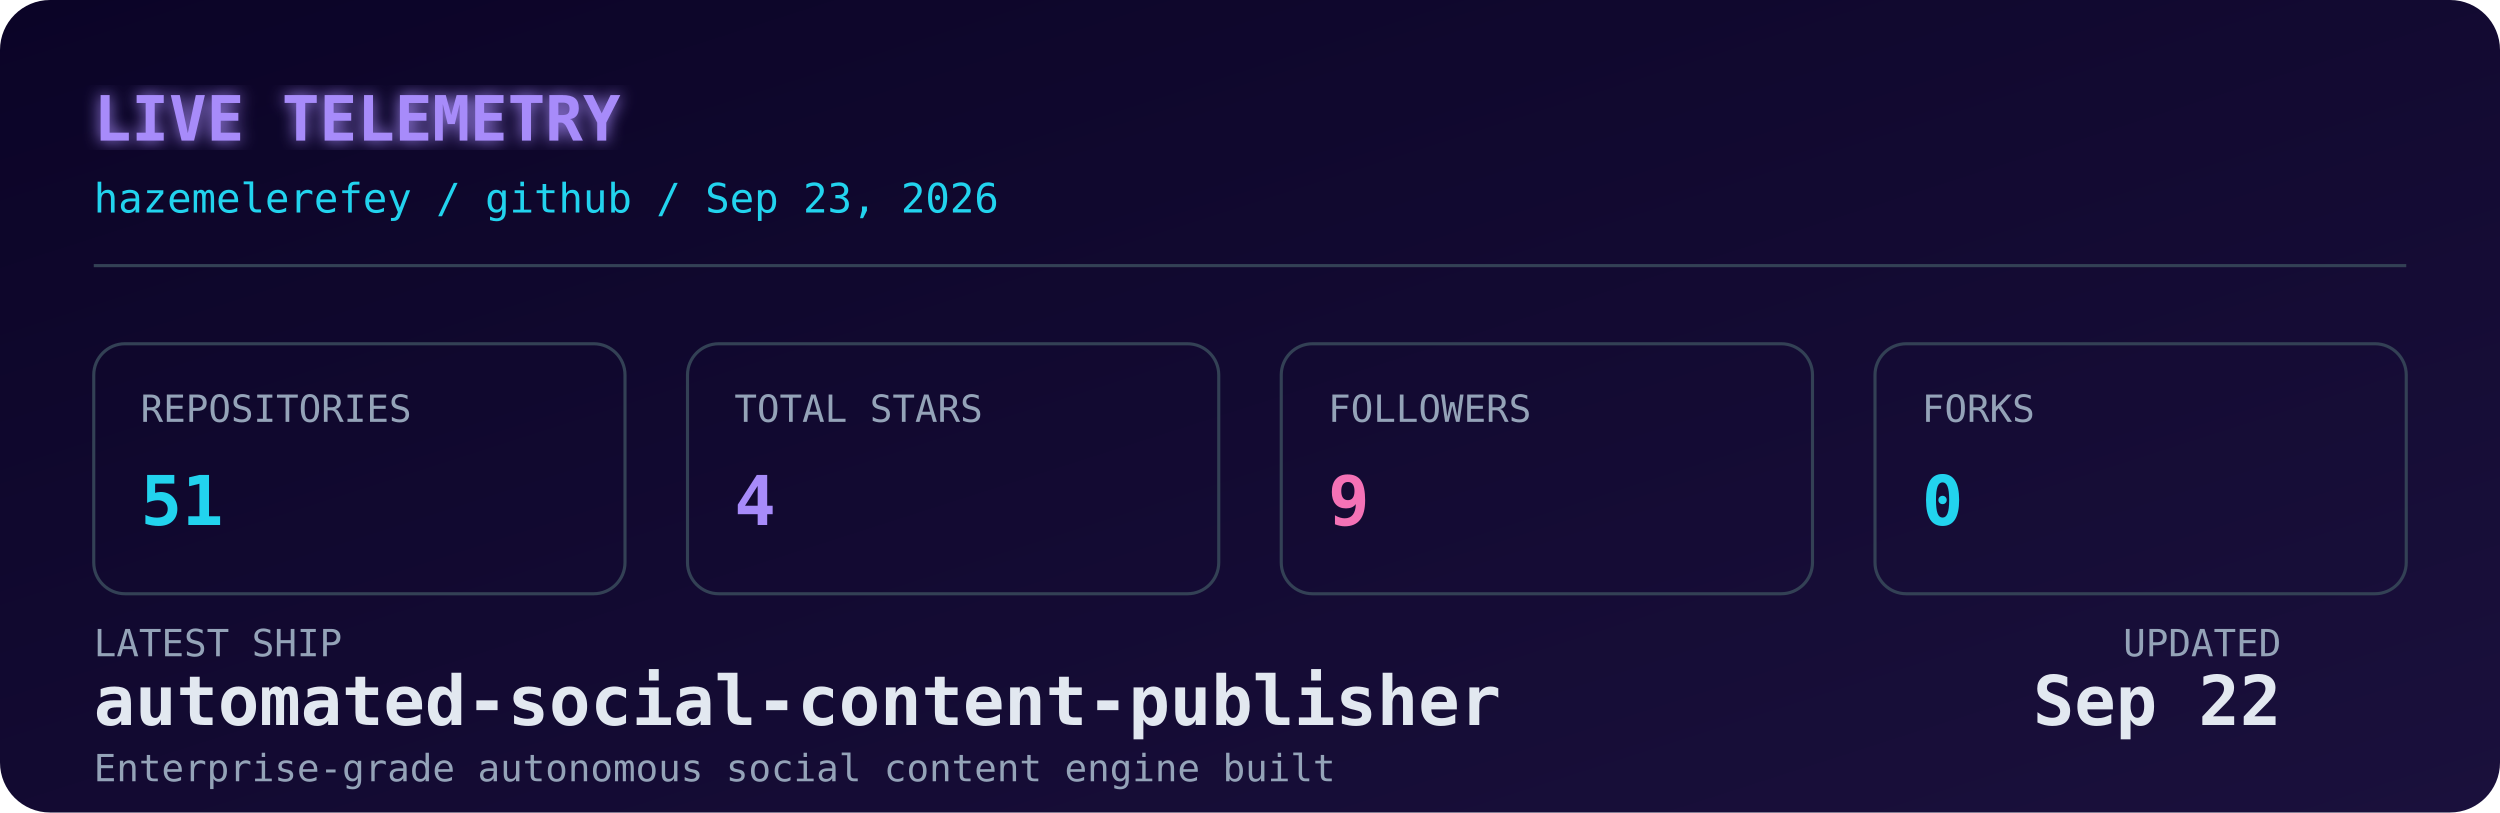
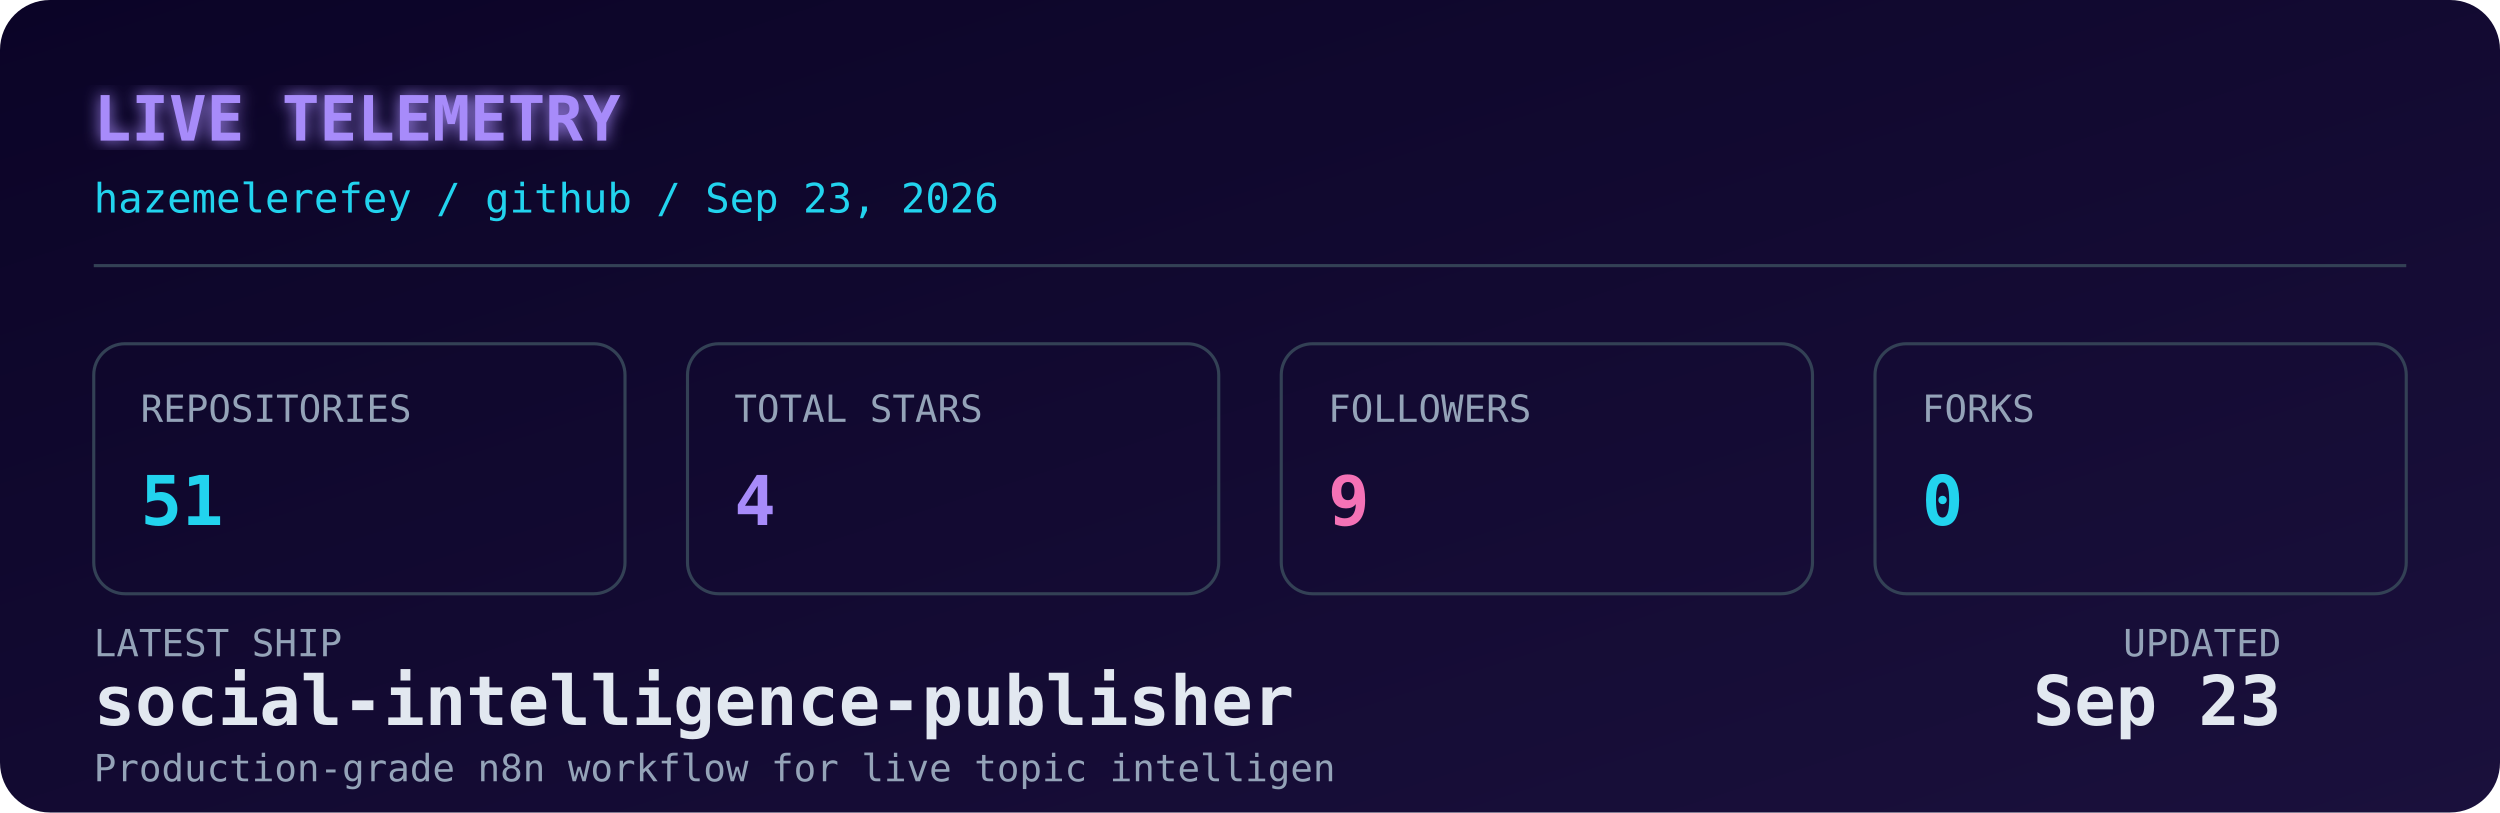
<svg xmlns="http://www.w3.org/2000/svg" width="800" height="260" viewBox="0 0 800 260" role="img" aria-label="Live GitHub dashboard for Hazem Elerefy">
  <defs>
    <linearGradient id="bg" x1="0" y1="0" x2="1" y2="1">
      <stop offset="0%" stop-color="#0b0427" />
      <stop offset="100%" stop-color="#1a103c" />
    </linearGradient>
    <filter id="glow" x="-20%" y="-20%" width="140%" height="140%">
      <feGaussianBlur stdDeviation="2.5" result="blur" />
      <feMerge>
        <feMergeNode in="blur" />
        <feMergeNode in="SourceGraphic" />
      </feMerge>
    </filter>
    <style>
      .mono { font-family: 'JetBrains Mono', 'SFMono-Regular', 'Fira Code', monospace; }
      .label { fill: #94a3b8; font-size: 12px; }
      .value { fill: #e2e8f0; font-size: 22px; font-weight: 700; }
      .accent { fill: #22d3ee; }
      .purple { fill: #a78bfa; }
      .pink { fill: #f472b6; }
      .title { fill: #a78bfa; font-size: 20px; font-weight: 700; }
      .subtitle { fill: #22d3ee; font-size: 13px; }
      .box { fill: none; stroke: #334155; stroke-width: 1; }
      @media (prefers-color-scheme: light) {
        .value { fill: #0f172a; }
        .label { fill: #475569; }
        .title { fill: #7c3aed; }
        .subtitle { fill: #0891b2; }
        .box { stroke: #cbd5e1; }
      }
    </style>
  </defs>
  <rect width="800" height="260" rx="16" fill="url(#bg)" />
  <text x="30" y="45" class="mono title" filter="url(#glow)">LIVE TELEMETRY</text>
  <text x="30" y="68" class="mono subtitle">hazemelerefey / github / Sep 23, 2026</text>
  <line x1="30" y1="85" x2="770" y2="85" stroke="#334155" stroke-width="1" />
  <g transform="translate(30, 110)">
    <rect width="170" height="80" rx="10" class="box" />
    <text x="15" y="25" class="mono label">REPOSITORIES</text>
    <text x="15" y="58" class="mono value accent">51</text>
  </g>
  <g transform="translate(220, 110)">
    <rect width="170" height="80" rx="10" class="box" />
    <text x="15" y="25" class="mono label">TOTAL STARS</text>
    <text x="15" y="58" class="mono value purple">4</text>
  </g>
  <g transform="translate(410, 110)">
    <rect width="170" height="80" rx="10" class="box" />
    <text x="15" y="25" class="mono label">FOLLOWERS</text>
    <text x="15" y="58" class="mono value pink">9</text>
  </g>
  <g transform="translate(600, 110)">
    <rect width="170" height="80" rx="10" class="box" />
    <text x="15" y="25" class="mono label">FORKS</text>
    <text x="15" y="58" class="mono value accent">0</text>
  </g>
  <g transform="translate(30, 210)">
    <text x="0" y="0" class="mono label">LATEST SHIP</text>
-     <text x="0" y="22" class="mono value" font-size="15" fill="#e2e8f0">automated-social-content-publisher</text>
-     <text x="0" y="40" class="mono label" font-size="11">Enterprise-grade autonomous social content engine built</text>
+     <text x="0" y="22" class="mono value" font-size="15" fill="#e2e8f0">social-intelligence-publisher</text>
+     <text x="0" y="40" class="mono label" font-size="11">Production-grade n8n workflow for live topic intelligen</text>
    <text x="700" y="0" class="mono label" text-anchor="end">UPDATED</text>
-     <text x="700" y="22" class="mono value" font-size="15" text-anchor="end" fill="#e2e8f0">Sep 22</text>
+     <text x="700" y="22" class="mono value" font-size="15" text-anchor="end" fill="#e2e8f0">Sep 23</text>
  </g>
</svg>
